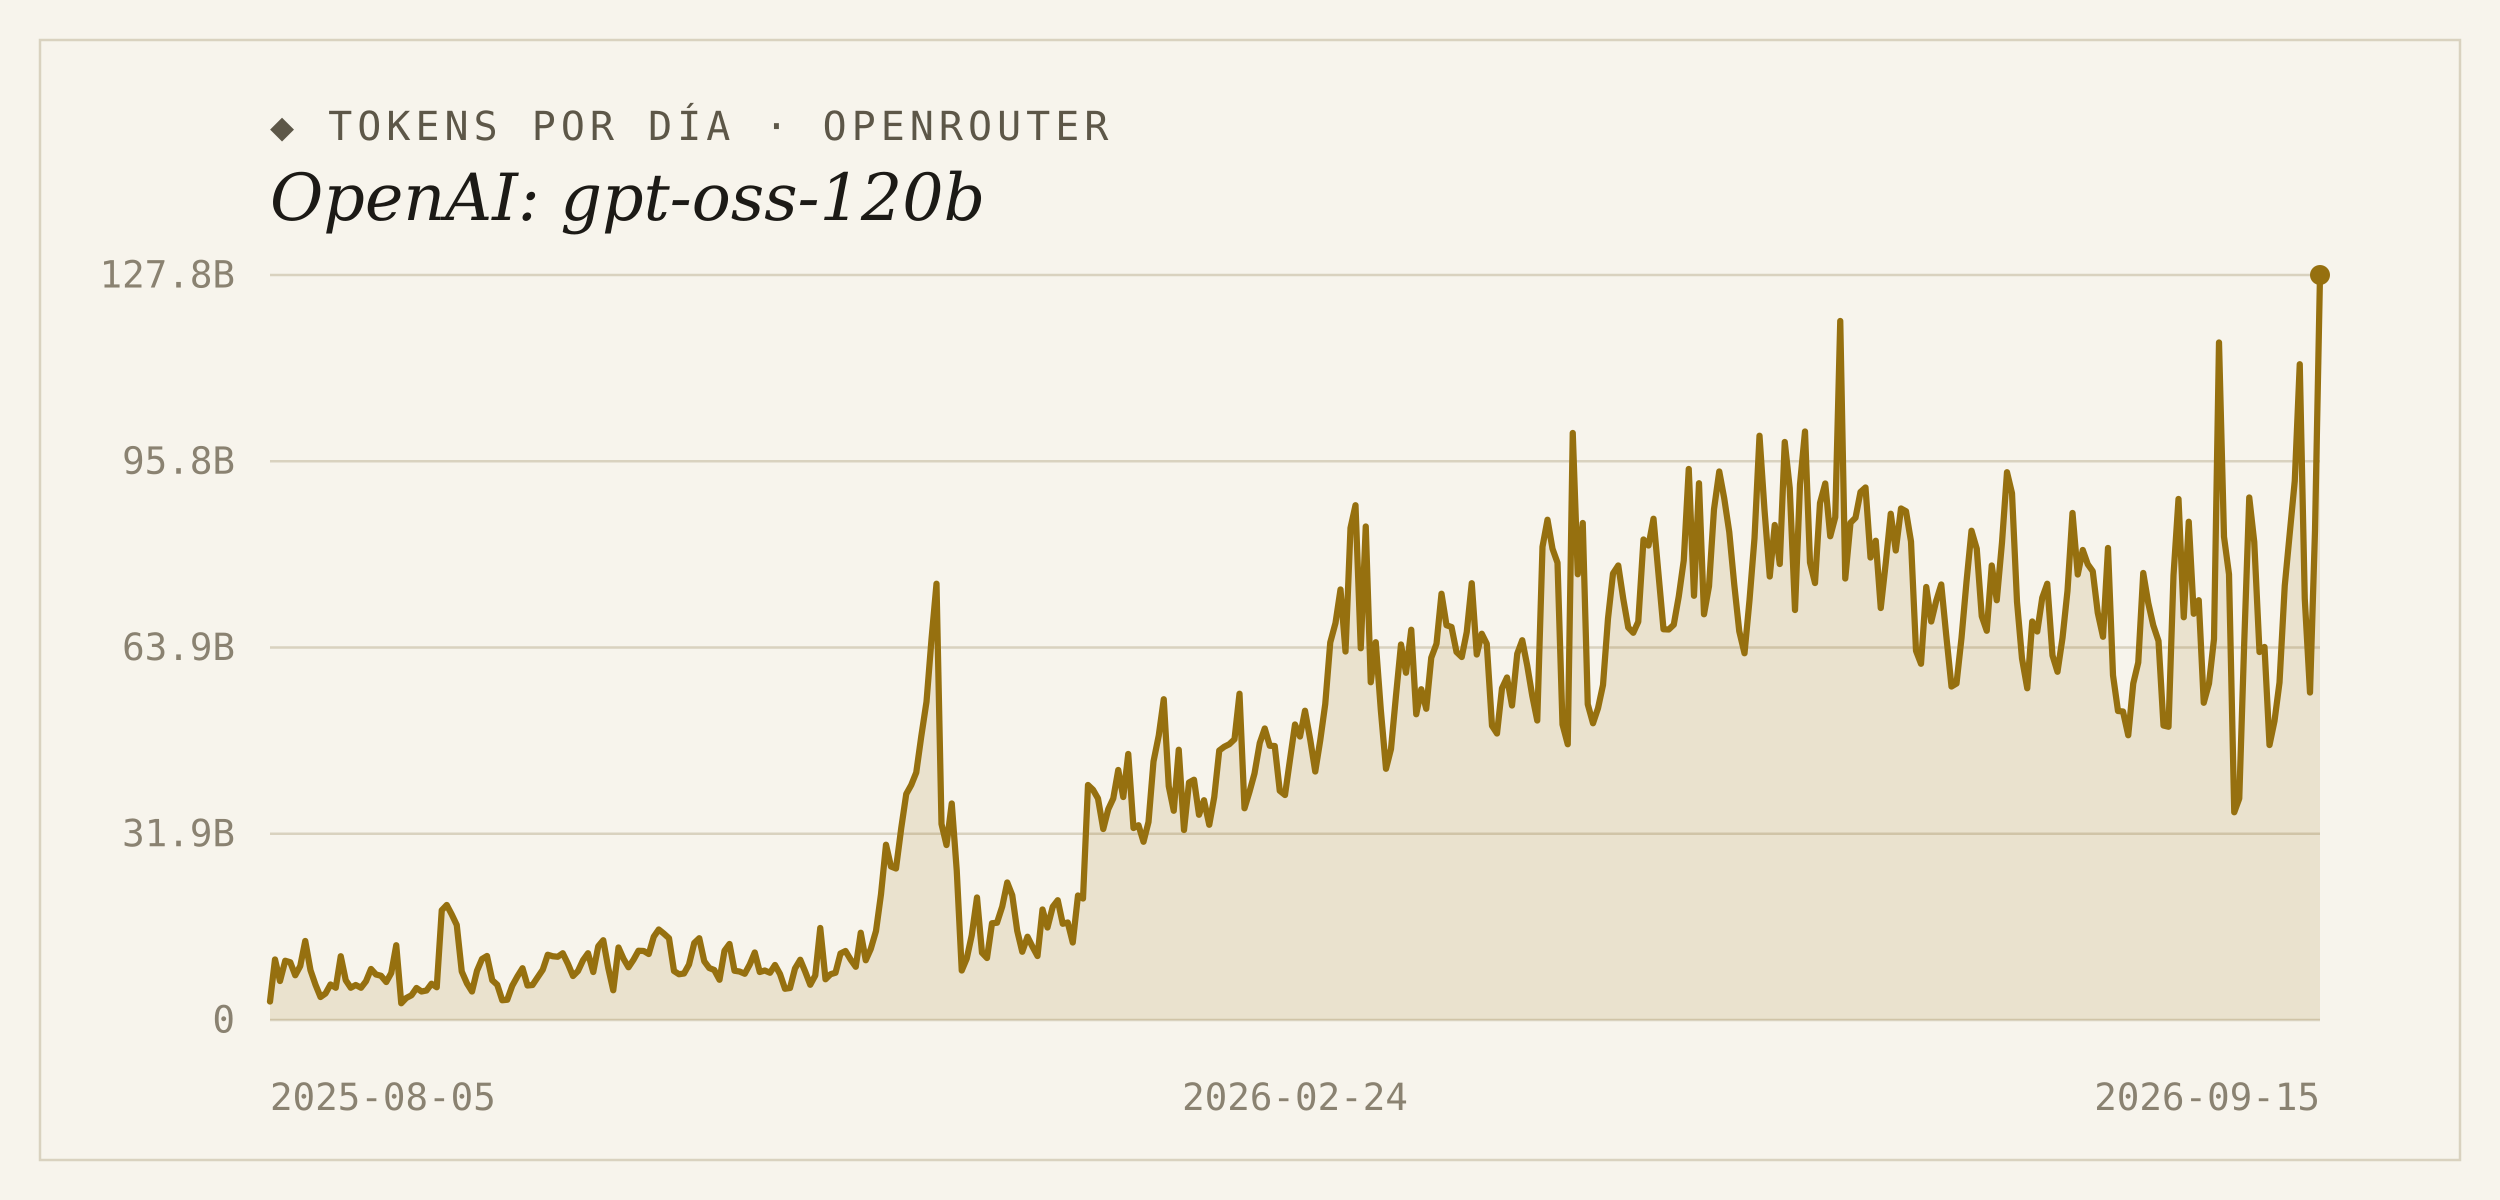
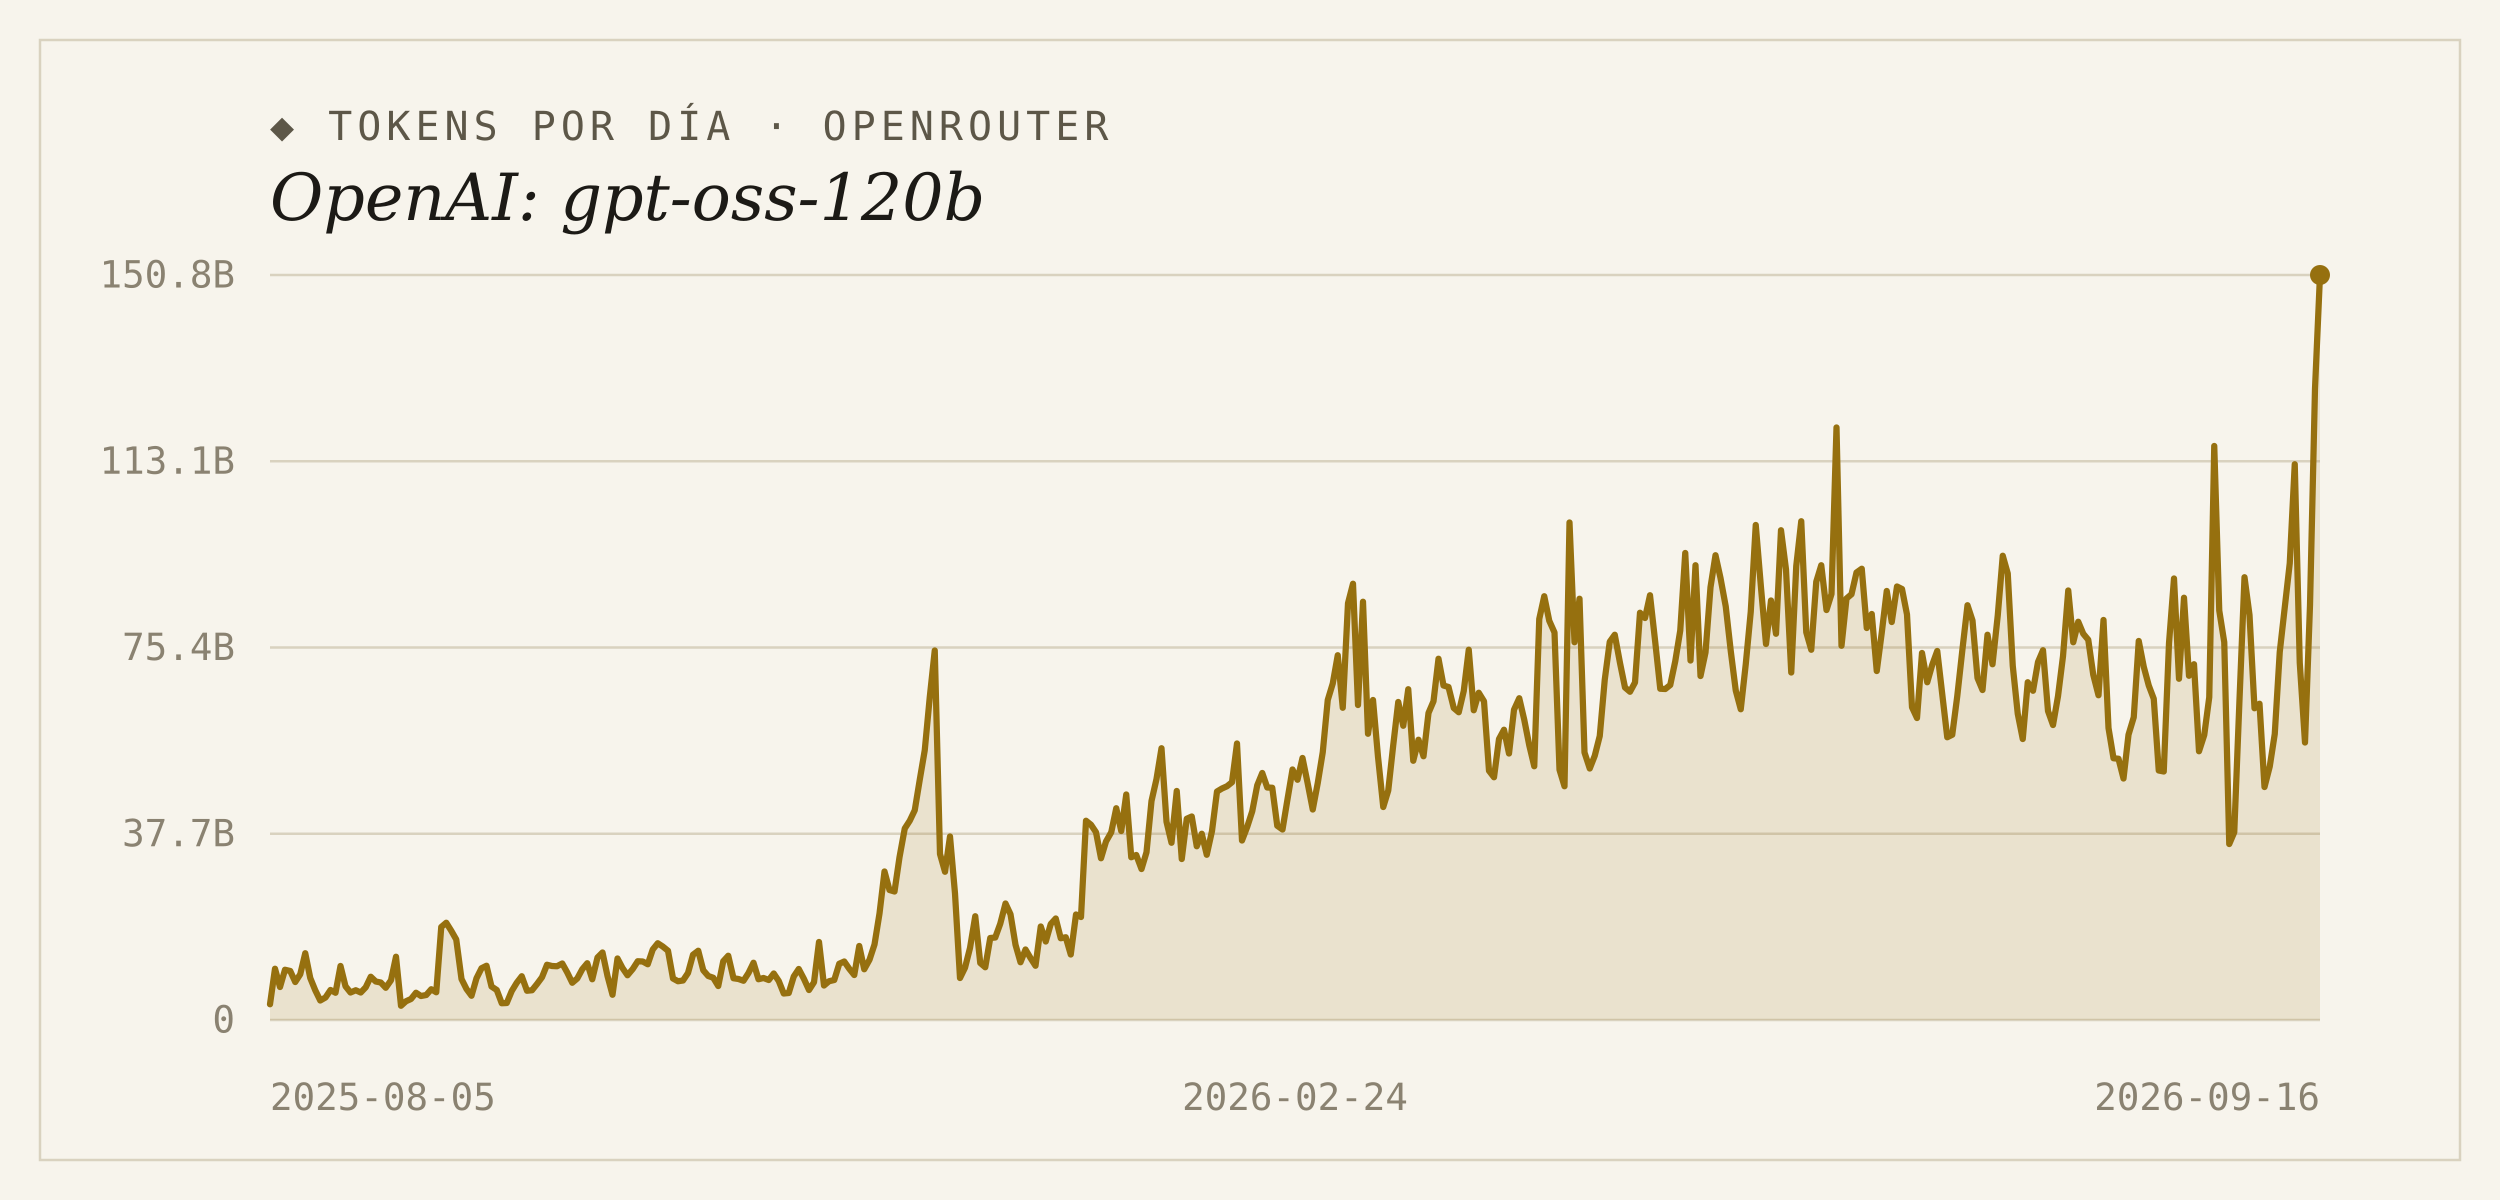
<svg xmlns="http://www.w3.org/2000/svg" width="1000" height="480" viewBox="0 0 1000 480">
  <rect width="1000" height="480" fill="#f7f4ec" />
  <rect x="16" y="16" width="968" height="448" fill="none" stroke="#d9d2bf" stroke-width="1" />
  <text x="108" y="56" font-family="'DejaVu Sans Mono', Consolas, monospace" font-size="16" letter-spacing="2" fill="#5d5748">◆ TOKENS POR DÍA · OPENROUTER</text>
  <text x="108" y="88" font-family="Georgia, 'DejaVu Serif', serif" font-size="26" font-style="italic" fill="#1c1a16">OpenAI: gpt-oss-120b</text>
  <line x1="108" y1="408.0" x2="928" y2="408.0" stroke="#d9d2bf" stroke-width="1" />
  <text x="94" y="413" text-anchor="end" font-family="'DejaVu Sans Mono', Consolas, monospace" font-size="15" fill="#8a8271">0</text>
  <line x1="108" y1="333.5" x2="928" y2="333.5" stroke="#d9d2bf" stroke-width="1" />
-   <text x="94" y="338.5" text-anchor="end" font-family="'DejaVu Sans Mono', Consolas, monospace" font-size="15" fill="#8a8271">31.9B</text>
+   <text x="94" y="338.5" text-anchor="end" font-family="'DejaVu Sans Mono', Consolas, monospace" font-size="15" fill="#8a8271">37.7B</text>
  <line x1="108" y1="259.0" x2="928" y2="259.0" stroke="#d9d2bf" stroke-width="1" />
-   <text x="94" y="264" text-anchor="end" font-family="'DejaVu Sans Mono', Consolas, monospace" font-size="15" fill="#8a8271">63.9B</text>
+   <text x="94" y="264" text-anchor="end" font-family="'DejaVu Sans Mono', Consolas, monospace" font-size="15" fill="#8a8271">75.4B</text>
  <line x1="108" y1="184.5" x2="928" y2="184.5" stroke="#d9d2bf" stroke-width="1" />
-   <text x="94" y="189.5" text-anchor="end" font-family="'DejaVu Sans Mono', Consolas, monospace" font-size="15" fill="#8a8271">95.8B</text>
+   <text x="94" y="189.5" text-anchor="end" font-family="'DejaVu Sans Mono', Consolas, monospace" font-size="15" fill="#8a8271">113.1B</text>
  <line x1="108" y1="110.0" x2="928" y2="110.0" stroke="#d9d2bf" stroke-width="1" />
-   <text x="94" y="115" text-anchor="end" font-family="'DejaVu Sans Mono', Consolas, monospace" font-size="15" fill="#8a8271">127.8B</text>
-   <path d="M 108,408.0 L 108.0,400.6 L 110.0,383.8 L 112.0,392.4 L 114.1,384.3 L 116.1,384.9 L 118.1,390.1 L 120.1,386.4 L 122.1,376.4 L 124.2,388.1 L 126.2,393.9 L 128.2,398.8 L 130.2,397.4 L 132.2,393.8 L 134.3,395.1 L 136.3,382.5 L 138.3,392.1 L 140.3,395.1 L 142.3,394.0 L 144.4,395.1 L 146.4,392.5 L 148.4,387.6 L 150.4,389.8 L 152.4,390.3 L 154.5,392.8 L 156.5,389.2 L 158.5,378.1 L 160.5,401.3 L 162.5,399.2 L 164.6,398.1 L 166.6,395.2 L 168.6,396.6 L 170.6,396.2 L 172.6,393.5 L 174.7,394.9 L 176.7,364.1 L 178.7,362.0 L 180.7,365.8 L 182.7,370.0 L 184.7,388.6 L 186.8,393.4 L 188.8,396.6 L 190.8,388.3 L 192.8,383.6 L 194.8,382.4 L 196.9,392.1 L 198.9,393.9 L 200.9,400.1 L 202.9,399.9 L 204.9,394.3 L 207.0,390.5 L 209.0,387.3 L 211.0,394.2 L 213.0,394.0 L 215.0,391.0 L 217.1,387.9 L 219.1,381.9 L 221.1,382.5 L 223.1,382.7 L 225.1,381.3 L 227.2,385.6 L 229.2,390.4 L 231.2,388.4 L 233.2,384.1 L 235.2,381.3 L 237.3,388.8 L 239.3,378.5 L 241.3,376.1 L 243.3,387.2 L 245.3,396.1 L 247.4,379.0 L 249.4,383.5 L 251.4,386.9 L 253.4,383.9 L 255.4,380.3 L 257.5,380.4 L 259.5,381.6 L 261.5,374.7 L 263.5,371.8 L 265.5,373.4 L 267.6,375.3 L 269.6,388.4 L 271.6,389.7 L 273.6,389.4 L 275.6,385.8 L 277.7,377.2 L 279.7,375.3 L 281.7,384.5 L 283.7,387.2 L 285.7,388.0 L 287.8,391.9 L 289.8,380.3 L 291.8,377.6 L 293.8,388.3 L 295.8,388.6 L 297.9,389.5 L 299.9,385.8 L 301.9,381.0 L 303.9,388.8 L 305.9,388.2 L 308.0,389.1 L 310.0,386.0 L 312.0,389.6 L 314.0,395.5 L 316.0,395.2 L 318.0,387.4 L 320.1,383.9 L 322.1,388.7 L 324.1,393.9 L 326.1,390.2 L 328.1,371.2 L 330.2,391.7 L 332.2,389.7 L 334.2,389.1 L 336.2,381.4 L 338.2,380.4 L 340.3,383.9 L 342.3,386.7 L 344.3,373.1 L 346.3,384.1 L 348.3,379.6 L 350.4,372.4 L 352.4,357.7 L 354.4,337.9 L 356.4,346.6 L 358.4,347.4 L 360.5,331.2 L 362.5,317.6 L 364.5,314.0 L 366.5,309.0 L 368.5,294.6 L 370.6,280.7 L 372.6,255.7 L 374.6,233.5 L 376.6,329.6 L 378.6,338.0 L 380.7,321.4 L 382.7,348.3 L 384.7,388.2 L 386.7,383.4 L 388.7,374.1 L 390.8,359.0 L 392.8,381.1 L 394.8,383.2 L 396.8,369.3 L 398.8,369.1 L 400.9,362.6 L 402.9,353.0 L 404.9,358.1 L 406.9,372.4 L 408.9,380.7 L 411.0,374.7 L 413.0,378.7 L 415.0,382.4 L 417.0,363.8 L 419.0,371.0 L 421.1,362.7 L 423.1,360.1 L 425.1,369.5 L 427.1,369.0 L 429.1,377.0 L 431.2,358.2 L 433.2,359.4 L 435.2,314.0 L 437.2,315.9 L 439.2,319.4 L 441.3,331.6 L 443.3,323.7 L 445.3,319.4 L 447.3,308.0 L 449.3,318.8 L 451.3,301.6 L 453.4,331.2 L 455.4,330.1 L 457.4,336.7 L 459.4,328.8 L 461.4,304.6 L 463.5,294.2 L 465.5,279.7 L 467.5,314.5 L 469.5,324.3 L 471.5,299.9 L 473.6,332.0 L 475.6,313.0 L 477.6,311.9 L 479.6,325.9 L 481.6,320.1 L 483.7,329.9 L 485.7,318.8 L 487.7,300.2 L 489.7,298.7 L 491.7,297.7 L 493.8,295.7 L 495.8,277.5 L 497.8,323.3 L 499.8,316.7 L 501.8,309.4 L 503.9,297.2 L 505.9,291.4 L 507.9,298.3 L 509.9,298.4 L 511.9,316.3 L 514.0,318.0 L 516.0,303.8 L 518.0,289.8 L 520.0,294.6 L 522.0,284.3 L 524.1,295.9 L 526.1,308.6 L 528.1,296.1 L 530.1,281.6 L 532.1,257.0 L 534.2,249.2 L 536.2,235.8 L 538.2,260.6 L 540.2,211.2 L 542.2,202.1 L 544.3,259.3 L 546.3,210.6 L 548.3,272.9 L 550.3,256.9 L 552.3,283.7 L 554.4,307.5 L 556.4,299.6 L 558.4,278.2 L 560.4,257.8 L 562.4,269.1 L 564.5,251.9 L 566.5,285.7 L 568.5,275.7 L 570.5,283.5 L 572.5,263.1 L 574.6,257.5 L 576.6,237.5 L 578.6,250.1 L 580.6,250.8 L 582.6,260.8 L 584.7,262.8 L 586.7,252.8 L 588.7,233.3 L 590.7,261.8 L 592.7,253.5 L 594.7,257.5 L 596.8,290.3 L 598.8,293.4 L 600.8,275.3 L 602.8,271.0 L 604.8,282.2 L 606.9,261.5 L 608.9,256.1 L 610.9,266.3 L 612.9,278.3 L 614.9,288.2 L 617.0,218.7 L 619.0,207.9 L 621.0,219.5 L 623.0,225.1 L 625.0,289.8 L 627.1,297.7 L 629.1,173.2 L 631.1,229.7 L 633.1,209.2 L 635.1,281.7 L 637.2,289.3 L 639.2,283.3 L 641.2,274.0 L 643.2,247.4 L 645.2,229.4 L 647.3,226.2 L 649.3,239.5 L 651.3,251.0 L 653.3,253.1 L 655.3,248.7 L 657.4,215.8 L 659.4,218.2 L 661.4,207.5 L 663.4,229.7 L 665.4,251.7 L 667.5,251.8 L 669.5,249.9 L 671.5,238.6 L 673.5,224.2 L 675.5,187.6 L 677.6,238.3 L 679.6,193.3 L 681.6,245.7 L 683.6,234.5 L 685.6,203.7 L 687.7,188.6 L 689.7,199.4 L 691.7,212.8 L 693.7,233.8 L 695.7,252.5 L 697.8,261.3 L 699.8,240.1 L 701.8,215.3 L 703.8,174.3 L 705.8,204.0 L 707.9,230.6 L 709.9,210.0 L 711.9,225.6 L 713.9,176.8 L 715.9,195.3 L 718.0,244.0 L 720.0,193.7 L 722.0,172.6 L 724.0,225.0 L 726.0,233.2 L 728.0,201.2 L 730.1,193.4 L 732.1,214.5 L 734.1,206.9 L 736.1,128.4 L 738.1,231.4 L 740.2,209.1 L 742.2,207.1 L 744.2,196.8 L 746.2,195.0 L 748.2,223.0 L 750.3,216.3 L 752.3,243.2 L 754.3,225.2 L 756.3,205.5 L 758.3,220.2 L 760.4,203.4 L 762.4,204.5 L 764.4,216.6 L 766.4,260.3 L 768.4,265.5 L 770.5,234.8 L 772.5,248.6 L 774.5,240.3 L 776.5,233.8 L 778.5,254.2 L 780.6,274.6 L 782.6,273.4 L 784.6,255.2 L 786.6,232.7 L 788.6,212.3 L 790.7,219.5 L 792.7,246.5 L 794.7,252.3 L 796.7,226.2 L 798.7,240.1 L 800.8,217.0 L 802.8,188.9 L 804.8,197.3 L 806.8,240.7 L 808.8,263.4 L 810.9,275.3 L 812.9,248.6 L 814.9,252.6 L 816.9,239.1 L 818.9,233.5 L 821.0,262.2 L 823.0,268.7 L 825.0,255.2 L 827.0,236.3 L 829.0,205.2 L 831.1,229.8 L 833.1,220.0 L 835.1,225.7 L 837.1,228.5 L 839.1,245.1 L 841.2,254.7 L 843.2,219.2 L 845.2,270.1 L 847.2,284.4 L 849.2,284.6 L 851.3,294.1 L 853.3,273.4 L 855.3,265.0 L 857.3,229.2 L 859.3,241.2 L 861.3,250.1 L 863.4,256.4 L 865.4,290.2 L 867.4,290.7 L 869.4,230.1 L 871.4,199.6 L 873.5,246.9 L 875.5,208.7 L 877.5,245.5 L 879.5,240.1 L 881.5,281.1 L 883.6,273.4 L 885.6,255.6 L 887.6,137.0 L 889.6,214.7 L 891.6,229.7 L 893.7,324.9 L 895.7,319.4 L 897.7,256.7 L 899.7,199.0 L 901.7,216.8 L 903.8,260.8 L 905.8,258.8 L 907.8,298.0 L 909.8,288.4 L 911.8,273.0 L 913.9,234.3 L 915.9,213.3 L 917.9,192.4 L 919.9,145.7 L 921.9,239.4 L 924.0,277.0 L 926.0,212.3 L 928.0,110.0 L 928.0,408.0 Z" fill="#96700f" fill-opacity="0.14" />
-   <polyline points="108.0,400.6 110.0,383.8 112.0,392.4 114.1,384.3 116.1,384.9 118.1,390.1 120.1,386.4 122.1,376.4 124.2,388.1 126.2,393.9 128.2,398.8 130.2,397.4 132.2,393.8 134.3,395.1 136.3,382.5 138.3,392.1 140.3,395.1 142.3,394.0 144.4,395.1 146.4,392.5 148.4,387.6 150.4,389.8 152.4,390.3 154.5,392.8 156.5,389.2 158.5,378.1 160.5,401.3 162.5,399.2 164.6,398.1 166.6,395.2 168.6,396.6 170.6,396.2 172.6,393.5 174.7,394.9 176.7,364.1 178.7,362.0 180.7,365.8 182.7,370.0 184.7,388.6 186.8,393.4 188.8,396.6 190.8,388.3 192.8,383.6 194.8,382.4 196.9,392.1 198.9,393.9 200.9,400.1 202.9,399.9 204.9,394.3 207.0,390.5 209.0,387.3 211.0,394.2 213.0,394.0 215.0,391.0 217.1,387.9 219.1,381.9 221.1,382.5 223.1,382.7 225.1,381.3 227.2,385.6 229.2,390.4 231.2,388.4 233.2,384.1 235.2,381.3 237.3,388.8 239.3,378.5 241.3,376.1 243.3,387.2 245.3,396.1 247.4,379.0 249.4,383.5 251.4,386.9 253.4,383.9 255.4,380.3 257.5,380.4 259.5,381.6 261.5,374.7 263.5,371.8 265.5,373.4 267.6,375.3 269.6,388.4 271.6,389.7 273.6,389.4 275.6,385.8 277.7,377.2 279.7,375.3 281.7,384.5 283.7,387.2 285.7,388.0 287.8,391.9 289.8,380.3 291.8,377.6 293.8,388.3 295.8,388.6 297.9,389.5 299.9,385.8 301.9,381.0 303.9,388.8 305.9,388.2 308.0,389.1 310.0,386.0 312.0,389.6 314.0,395.5 316.0,395.2 318.0,387.4 320.1,383.9 322.1,388.7 324.1,393.9 326.1,390.2 328.1,371.2 330.2,391.7 332.2,389.7 334.2,389.1 336.2,381.4 338.2,380.4 340.3,383.9 342.3,386.7 344.3,373.1 346.3,384.1 348.3,379.6 350.4,372.4 352.4,357.7 354.4,337.9 356.4,346.6 358.4,347.4 360.5,331.2 362.5,317.6 364.5,314.0 366.5,309.0 368.5,294.6 370.6,280.7 372.6,255.7 374.6,233.5 376.6,329.6 378.6,338.0 380.7,321.4 382.7,348.3 384.7,388.2 386.7,383.4 388.7,374.1 390.8,359.0 392.8,381.1 394.8,383.2 396.8,369.3 398.8,369.1 400.9,362.6 402.9,353.0 404.9,358.1 406.9,372.4 408.9,380.7 411.0,374.7 413.0,378.7 415.0,382.4 417.0,363.8 419.0,371.0 421.1,362.7 423.1,360.1 425.1,369.5 427.1,369.0 429.1,377.0 431.2,358.2 433.2,359.4 435.2,314.0 437.2,315.9 439.2,319.4 441.3,331.6 443.3,323.7 445.3,319.4 447.3,308.0 449.3,318.8 451.3,301.6 453.4,331.2 455.4,330.1 457.4,336.7 459.4,328.8 461.4,304.6 463.5,294.2 465.5,279.7 467.5,314.5 469.5,324.3 471.5,299.9 473.6,332.0 475.6,313.0 477.6,311.9 479.6,325.9 481.6,320.1 483.7,329.9 485.7,318.8 487.7,300.2 489.7,298.7 491.7,297.7 493.8,295.7 495.8,277.5 497.8,323.3 499.8,316.7 501.8,309.4 503.9,297.2 505.9,291.4 507.9,298.3 509.9,298.4 511.9,316.3 514.0,318.0 516.0,303.8 518.0,289.8 520.0,294.6 522.0,284.3 524.1,295.9 526.1,308.6 528.1,296.1 530.1,281.6 532.1,257.0 534.2,249.2 536.2,235.8 538.2,260.6 540.2,211.2 542.2,202.1 544.3,259.3 546.3,210.6 548.3,272.9 550.3,256.9 552.3,283.7 554.4,307.5 556.4,299.6 558.4,278.2 560.4,257.8 562.4,269.1 564.5,251.9 566.5,285.7 568.5,275.7 570.5,283.5 572.5,263.1 574.6,257.5 576.6,237.5 578.6,250.1 580.6,250.8 582.6,260.8 584.7,262.8 586.7,252.8 588.7,233.3 590.7,261.8 592.7,253.5 594.7,257.5 596.8,290.3 598.8,293.4 600.8,275.3 602.8,271.0 604.8,282.2 606.9,261.5 608.9,256.1 610.9,266.3 612.9,278.3 614.9,288.2 617.0,218.7 619.0,207.9 621.0,219.5 623.0,225.1 625.0,289.8 627.1,297.7 629.1,173.2 631.1,229.7 633.1,209.2 635.1,281.7 637.2,289.3 639.2,283.3 641.2,274.0 643.2,247.4 645.2,229.4 647.3,226.2 649.3,239.5 651.3,251.0 653.3,253.1 655.3,248.7 657.4,215.8 659.4,218.2 661.4,207.5 663.4,229.7 665.4,251.7 667.5,251.8 669.5,249.9 671.5,238.6 673.5,224.2 675.5,187.6 677.6,238.3 679.6,193.3 681.6,245.7 683.6,234.5 685.6,203.7 687.7,188.6 689.7,199.4 691.7,212.8 693.7,233.8 695.7,252.5 697.8,261.3 699.8,240.1 701.8,215.3 703.8,174.3 705.8,204.0 707.9,230.6 709.9,210.0 711.9,225.6 713.9,176.8 715.9,195.3 718.0,244.0 720.0,193.7 722.0,172.6 724.0,225.0 726.0,233.2 728.0,201.2 730.1,193.4 732.1,214.5 734.1,206.9 736.1,128.4 738.1,231.4 740.2,209.1 742.2,207.1 744.2,196.8 746.2,195.0 748.2,223.0 750.3,216.3 752.3,243.2 754.3,225.2 756.3,205.5 758.3,220.2 760.4,203.4 762.4,204.5 764.4,216.6 766.4,260.3 768.4,265.5 770.5,234.8 772.5,248.6 774.5,240.3 776.5,233.8 778.5,254.2 780.6,274.6 782.6,273.4 784.6,255.2 786.6,232.7 788.6,212.3 790.7,219.5 792.7,246.5 794.7,252.3 796.7,226.2 798.7,240.1 800.8,217.0 802.8,188.9 804.8,197.3 806.8,240.7 808.8,263.4 810.9,275.3 812.9,248.6 814.9,252.6 816.9,239.1 818.9,233.5 821.0,262.2 823.0,268.7 825.0,255.2 827.0,236.3 829.0,205.2 831.1,229.8 833.1,220.0 835.1,225.7 837.1,228.5 839.1,245.1 841.2,254.7 843.2,219.2 845.2,270.1 847.2,284.4 849.2,284.6 851.3,294.1 853.3,273.4 855.3,265.0 857.3,229.2 859.3,241.2 861.3,250.1 863.4,256.4 865.4,290.2 867.4,290.7 869.4,230.1 871.4,199.6 873.5,246.9 875.5,208.7 877.5,245.5 879.5,240.1 881.5,281.1 883.6,273.4 885.6,255.6 887.6,137.0 889.6,214.7 891.6,229.7 893.7,324.9 895.7,319.4 897.7,256.7 899.7,199.0 901.7,216.8 903.8,260.8 905.8,258.8 907.8,298.0 909.8,288.4 911.8,273.0 913.9,234.3 915.9,213.3 917.9,192.4 919.9,145.7 921.9,239.4 924.0,277.0 926.0,212.3 928.0,110.0" fill="none" stroke="#96700f" stroke-width="2.5" stroke-linejoin="round" stroke-linecap="round" />
+   <text x="94" y="115" text-anchor="end" font-family="'DejaVu Sans Mono', Consolas, monospace" font-size="15" fill="#8a8271">150.8B</text>
+   <path d="M 108,408.0 L 108.0,401.7 L 110.0,387.5 L 112.0,394.8 L 114.0,387.9 L 116.1,388.4 L 118.1,392.8 L 120.1,389.7 L 122.1,381.3 L 124.1,391.2 L 126.1,396.1 L 128.1,400.2 L 130.2,399.0 L 132.2,396.0 L 134.2,397.1 L 136.2,386.4 L 138.2,394.5 L 140.2,397.0 L 142.3,396.1 L 144.3,397.0 L 146.3,394.9 L 148.3,390.7 L 150.3,392.6 L 152.3,393.0 L 154.3,395.1 L 156.4,392.1 L 158.4,382.7 L 160.4,402.3 L 162.4,400.5 L 164.4,399.6 L 166.4,397.1 L 168.4,398.4 L 170.5,398.0 L 172.5,395.7 L 174.5,396.9 L 176.5,370.8 L 178.5,369.1 L 180.5,372.3 L 182.5,375.8 L 184.6,391.6 L 186.6,395.6 L 188.6,398.3 L 190.6,391.3 L 192.6,387.3 L 194.6,386.3 L 196.6,394.6 L 198.7,396.0 L 200.7,401.3 L 202.7,401.2 L 204.7,396.4 L 206.7,393.1 L 208.7,390.5 L 210.8,396.3 L 212.8,396.1 L 214.8,393.6 L 216.8,390.9 L 218.8,385.9 L 220.8,386.4 L 222.8,386.5 L 224.9,385.4 L 226.9,389.0 L 228.9,393.1 L 230.9,391.4 L 232.9,387.7 L 234.9,385.3 L 236.9,391.7 L 239.0,383.0 L 241.0,381.0 L 243.0,390.4 L 245.0,397.9 L 247.0,383.4 L 249.0,387.2 L 251.0,390.1 L 253.1,387.6 L 255.1,384.5 L 257.1,384.6 L 259.1,385.7 L 261.1,379.8 L 263.1,377.3 L 265.1,378.6 L 267.2,380.3 L 269.2,391.4 L 271.2,392.5 L 273.2,392.2 L 275.2,389.2 L 277.2,381.9 L 279.3,380.3 L 281.3,388.1 L 283.3,390.4 L 285.3,391.1 L 287.3,394.4 L 289.3,384.5 L 291.3,382.3 L 293.4,391.3 L 295.4,391.6 L 297.4,392.3 L 299.4,389.2 L 301.4,385.1 L 303.4,391.7 L 305.4,391.2 L 307.5,392.0 L 309.5,389.4 L 311.5,392.4 L 313.5,397.4 L 315.5,397.2 L 317.5,390.6 L 319.5,387.6 L 321.6,391.6 L 323.6,396.0 L 325.6,392.9 L 327.6,376.8 L 329.6,394.2 L 331.6,392.5 L 333.7,392.0 L 335.7,385.5 L 337.7,384.6 L 339.7,387.5 L 341.7,390.0 L 343.7,378.4 L 345.7,387.7 L 347.8,383.9 L 349.8,377.8 L 351.8,365.4 L 353.8,348.6 L 355.8,356.0 L 357.8,356.6 L 359.8,342.9 L 361.9,331.4 L 363.9,328.3 L 365.9,324.1 L 367.9,311.9 L 369.9,300.1 L 371.9,278.9 L 373.9,260.2 L 376.0,341.6 L 378.0,348.7 L 380.0,334.6 L 382.0,357.4 L 384.0,391.2 L 386.0,387.1 L 388.0,379.2 L 390.1,366.5 L 392.1,385.2 L 394.1,386.9 L 396.1,375.2 L 398.1,375.0 L 400.1,369.5 L 402.2,361.4 L 404.2,365.7 L 406.2,377.9 L 408.2,384.9 L 410.2,379.8 L 412.2,383.2 L 414.2,386.3 L 416.3,370.6 L 418.3,376.6 L 420.3,369.6 L 422.3,367.4 L 424.3,375.3 L 426.3,374.9 L 428.3,381.8 L 430.4,365.8 L 432.4,366.8 L 434.4,328.3 L 436.4,329.9 L 438.4,332.9 L 440.4,343.3 L 442.4,336.6 L 444.5,332.9 L 446.5,323.3 L 448.5,332.4 L 450.5,317.8 L 452.5,342.9 L 454.5,342.0 L 456.6,347.6 L 458.6,340.9 L 460.6,320.4 L 462.6,311.6 L 464.6,299.3 L 466.6,328.7 L 468.6,337.1 L 470.7,316.4 L 472.7,343.6 L 474.7,327.5 L 476.7,326.6 L 478.7,338.5 L 480.7,333.5 L 482.7,341.9 L 484.8,332.4 L 486.8,316.6 L 488.8,315.4 L 490.8,314.5 L 492.8,312.9 L 494.8,297.4 L 496.8,336.2 L 498.9,330.7 L 500.9,324.5 L 502.9,314.1 L 504.9,309.2 L 506.9,315.0 L 508.9,315.1 L 510.9,330.3 L 513.0,331.8 L 515.0,319.7 L 517.0,307.8 L 519.0,311.9 L 521.0,303.2 L 523.0,313.0 L 525.1,323.8 L 527.1,313.2 L 529.1,300.9 L 531.1,280.0 L 533.1,273.4 L 535.1,262.1 L 537.1,283.1 L 539.2,241.3 L 541.2,233.5 L 543.2,282.0 L 545.2,240.7 L 547.2,293.5 L 549.2,280.0 L 551.2,302.7 L 553.3,322.8 L 555.3,316.2 L 557.3,298.0 L 559.3,280.8 L 561.3,290.3 L 563.3,275.7 L 565.3,304.3 L 567.4,295.9 L 569.4,302.5 L 571.4,285.2 L 573.4,280.5 L 575.4,263.5 L 577.4,274.2 L 579.4,274.8 L 581.5,283.2 L 583.5,284.9 L 585.5,276.4 L 587.5,259.9 L 589.5,284.1 L 591.5,277.1 L 593.6,280.5 L 595.6,308.3 L 597.6,310.9 L 599.6,295.6 L 601.6,291.9 L 603.6,301.4 L 605.6,283.9 L 607.7,279.3 L 609.7,287.9 L 611.7,298.1 L 613.7,306.5 L 615.7,247.6 L 617.7,238.5 L 619.7,248.3 L 621.8,253.0 L 623.8,307.9 L 625.8,314.5 L 627.8,209.0 L 629.8,256.9 L 631.8,239.5 L 633.8,301.0 L 635.9,307.4 L 637.9,302.3 L 639.9,294.4 L 641.9,271.9 L 643.9,256.7 L 645.9,253.9 L 648.0,265.2 L 650.0,275.0 L 652.0,276.7 L 654.0,273.0 L 656.0,245.1 L 658.0,247.2 L 660.0,238.1 L 662.1,256.9 L 664.1,275.5 L 666.1,275.6 L 668.1,274.0 L 670.1,264.5 L 672.1,252.2 L 674.1,221.2 L 676.2,264.2 L 678.2,226.1 L 680.2,270.4 L 682.2,261.0 L 684.2,234.9 L 686.2,222.1 L 688.2,231.2 L 690.3,242.6 L 692.3,260.4 L 694.3,276.2 L 696.3,283.7 L 698.3,265.7 L 700.3,244.7 L 702.3,210.0 L 704.4,235.1 L 706.4,257.6 L 708.4,240.2 L 710.4,253.5 L 712.4,212.1 L 714.4,227.8 L 716.5,269.0 L 718.5,226.4 L 720.5,208.5 L 722.5,252.9 L 724.5,259.9 L 726.5,232.7 L 728.5,226.1 L 730.6,244.0 L 732.6,237.6 L 734.6,171.0 L 736.6,258.3 L 738.6,239.4 L 740.6,237.7 L 742.6,229.0 L 744.7,227.5 L 746.7,251.2 L 748.7,245.6 L 750.7,268.4 L 752.7,253.1 L 754.7,236.4 L 756.7,248.8 L 758.8,234.6 L 760.8,235.6 L 762.8,245.8 L 764.8,282.9 L 766.8,287.2 L 768.8,261.2 L 770.9,272.9 L 772.9,265.9 L 774.9,260.4 L 776.9,277.7 L 778.9,294.9 L 780.9,293.9 L 782.9,278.5 L 785.0,259.5 L 787.0,242.1 L 789.0,248.2 L 791.0,271.2 L 793.0,276.0 L 795.0,253.9 L 797.0,265.7 L 799.1,246.2 L 801.1,222.3 L 803.1,229.4 L 805.1,266.3 L 807.1,285.5 L 809.1,295.6 L 811.1,272.9 L 813.2,276.3 L 815.2,264.8 L 817.2,260.1 L 819.2,284.4 L 821.2,290.0 L 823.2,278.5 L 825.2,262.5 L 827.3,236.2 L 829.3,256.9 L 831.3,248.7 L 833.3,253.5 L 835.3,255.9 L 837.3,269.9 L 839.4,278.1 L 841.4,248.0 L 843.4,291.2 L 845.4,303.3 L 847.4,303.5 L 849.4,311.4 L 851.4,293.9 L 853.5,286.9 L 855.5,256.4 L 857.5,266.7 L 859.5,274.2 L 861.5,279.5 L 863.5,308.2 L 865.5,308.6 L 867.6,257.3 L 869.6,231.4 L 871.6,271.5 L 873.6,239.1 L 875.6,270.3 L 877.6,265.7 L 879.6,300.5 L 881.7,294.0 L 883.7,278.9 L 885.7,178.4 L 887.7,244.2 L 889.7,256.9 L 891.7,337.6 L 893.7,332.9 L 895.8,279.8 L 897.8,230.9 L 899.8,246.0 L 901.8,283.3 L 903.8,281.5 L 905.8,314.8 L 907.9,306.6 L 909.9,293.6 L 911.9,260.8 L 913.9,243.0 L 915.9,225.3 L 917.9,185.7 L 919.9,265.1 L 922.0,297.0 L 924.0,242.1 L 926.0,155.5 L 928.0,110.0 L 928.0,408.0 Z" fill="#96700f" fill-opacity="0.14" />
+   <polyline points="108.0,401.7 110.0,387.5 112.0,394.8 114.0,387.9 116.1,388.4 118.1,392.8 120.1,389.7 122.1,381.3 124.1,391.2 126.1,396.1 128.1,400.2 130.2,399.0 132.2,396.0 134.2,397.1 136.2,386.4 138.2,394.5 140.2,397.0 142.3,396.1 144.3,397.0 146.3,394.9 148.3,390.7 150.3,392.6 152.3,393.0 154.3,395.1 156.4,392.1 158.4,382.7 160.4,402.3 162.4,400.5 164.4,399.6 166.4,397.1 168.4,398.4 170.5,398.0 172.5,395.7 174.5,396.9 176.5,370.8 178.5,369.1 180.5,372.3 182.5,375.8 184.6,391.6 186.6,395.6 188.6,398.3 190.6,391.3 192.6,387.3 194.6,386.3 196.6,394.6 198.7,396.0 200.7,401.3 202.7,401.2 204.7,396.4 206.7,393.1 208.7,390.5 210.8,396.3 212.8,396.1 214.8,393.6 216.8,390.9 218.8,385.9 220.8,386.4 222.8,386.5 224.9,385.4 226.9,389.0 228.9,393.1 230.9,391.4 232.9,387.7 234.9,385.3 236.9,391.7 239.0,383.0 241.0,381.0 243.0,390.4 245.0,397.9 247.0,383.4 249.0,387.2 251.0,390.1 253.1,387.6 255.1,384.5 257.1,384.6 259.1,385.7 261.1,379.8 263.1,377.3 265.1,378.6 267.2,380.3 269.2,391.4 271.2,392.5 273.2,392.2 275.2,389.2 277.2,381.9 279.3,380.3 281.3,388.1 283.3,390.4 285.3,391.1 287.3,394.4 289.3,384.5 291.3,382.3 293.4,391.3 295.4,391.6 297.4,392.3 299.4,389.2 301.4,385.1 303.4,391.7 305.4,391.2 307.5,392.0 309.5,389.4 311.5,392.4 313.5,397.4 315.5,397.2 317.5,390.6 319.5,387.6 321.6,391.6 323.6,396.0 325.6,392.9 327.6,376.8 329.6,394.2 331.6,392.5 333.7,392.0 335.7,385.5 337.7,384.6 339.7,387.5 341.7,390.0 343.7,378.4 345.7,387.7 347.8,383.9 349.8,377.8 351.8,365.4 353.8,348.6 355.8,356.0 357.8,356.6 359.8,342.9 361.9,331.4 363.9,328.3 365.9,324.1 367.9,311.9 369.9,300.1 371.9,278.9 373.9,260.2 376.0,341.6 378.0,348.7 380.0,334.6 382.0,357.4 384.0,391.2 386.0,387.1 388.0,379.2 390.1,366.5 392.1,385.2 394.1,386.9 396.1,375.2 398.1,375.0 400.1,369.5 402.2,361.4 404.2,365.7 406.2,377.9 408.2,384.9 410.2,379.8 412.2,383.2 414.2,386.3 416.3,370.6 418.3,376.6 420.3,369.6 422.3,367.4 424.3,375.3 426.3,374.9 428.3,381.8 430.4,365.8 432.4,366.8 434.4,328.3 436.4,329.9 438.4,332.9 440.4,343.3 442.4,336.6 444.5,332.9 446.5,323.3 448.5,332.4 450.5,317.8 452.5,342.9 454.5,342.0 456.6,347.6 458.6,340.9 460.6,320.4 462.6,311.6 464.6,299.3 466.6,328.7 468.6,337.1 470.7,316.4 472.7,343.6 474.7,327.5 476.7,326.6 478.7,338.5 480.7,333.5 482.7,341.9 484.8,332.4 486.8,316.6 488.8,315.4 490.8,314.5 492.8,312.9 494.8,297.4 496.8,336.2 498.9,330.7 500.9,324.5 502.9,314.1 504.9,309.2 506.9,315.0 508.9,315.1 510.9,330.3 513.0,331.8 515.0,319.7 517.0,307.8 519.0,311.9 521.0,303.2 523.0,313.0 525.1,323.8 527.1,313.2 529.1,300.9 531.1,280.0 533.1,273.4 535.1,262.1 537.1,283.1 539.2,241.3 541.2,233.5 543.2,282.0 545.2,240.7 547.2,293.5 549.2,280.0 551.2,302.7 553.3,322.8 555.3,316.2 557.3,298.0 559.3,280.8 561.3,290.3 563.3,275.7 565.3,304.3 567.4,295.9 569.4,302.5 571.4,285.2 573.4,280.5 575.4,263.5 577.4,274.2 579.4,274.8 581.5,283.2 583.5,284.9 585.5,276.4 587.5,259.9 589.5,284.1 591.5,277.1 593.6,280.5 595.6,308.3 597.6,310.9 599.6,295.6 601.6,291.9 603.6,301.4 605.6,283.9 607.7,279.3 609.7,287.9 611.7,298.1 613.7,306.5 615.7,247.6 617.7,238.5 619.7,248.3 621.8,253.0 623.8,307.9 625.8,314.5 627.8,209.0 629.8,256.9 631.8,239.5 633.8,301.0 635.9,307.4 637.9,302.3 639.9,294.4 641.9,271.9 643.9,256.7 645.9,253.9 648.0,265.2 650.0,275.0 652.0,276.7 654.0,273.0 656.0,245.1 658.0,247.2 660.0,238.1 662.1,256.9 664.1,275.5 666.1,275.6 668.1,274.0 670.1,264.5 672.1,252.2 674.1,221.2 676.2,264.2 678.2,226.1 680.2,270.4 682.2,261.0 684.2,234.9 686.2,222.1 688.2,231.2 690.3,242.6 692.3,260.4 694.3,276.2 696.3,283.7 698.3,265.7 700.3,244.7 702.3,210.0 704.4,235.1 706.4,257.6 708.4,240.2 710.4,253.5 712.4,212.1 714.4,227.8 716.5,269.0 718.5,226.4 720.5,208.5 722.5,252.9 724.5,259.9 726.5,232.7 728.5,226.1 730.6,244.0 732.6,237.6 734.6,171.0 736.6,258.3 738.6,239.4 740.6,237.7 742.6,229.0 744.7,227.5 746.7,251.2 748.7,245.6 750.7,268.4 752.7,253.1 754.7,236.4 756.7,248.8 758.8,234.6 760.8,235.6 762.8,245.8 764.8,282.9 766.8,287.2 768.8,261.2 770.9,272.9 772.9,265.9 774.9,260.4 776.9,277.7 778.9,294.9 780.9,293.9 782.9,278.5 785.0,259.5 787.0,242.1 789.0,248.2 791.0,271.2 793.0,276.0 795.0,253.9 797.0,265.7 799.1,246.2 801.1,222.3 803.1,229.4 805.1,266.3 807.1,285.5 809.1,295.6 811.1,272.9 813.2,276.3 815.2,264.8 817.2,260.1 819.2,284.4 821.2,290.0 823.2,278.5 825.2,262.5 827.3,236.2 829.3,256.9 831.3,248.7 833.3,253.5 835.3,255.9 837.3,269.9 839.4,278.1 841.4,248.0 843.4,291.2 845.4,303.3 847.4,303.5 849.4,311.4 851.4,293.9 853.5,286.9 855.5,256.4 857.5,266.7 859.5,274.2 861.5,279.5 863.5,308.2 865.5,308.6 867.6,257.3 869.6,231.4 871.6,271.5 873.6,239.1 875.6,270.3 877.6,265.7 879.6,300.5 881.7,294.0 883.7,278.9 885.7,178.4 887.7,244.2 889.7,256.9 891.7,337.6 893.7,332.9 895.8,279.8 897.8,230.9 899.8,246.0 901.8,283.3 903.8,281.5 905.8,314.8 907.9,306.6 909.9,293.6 911.9,260.8 913.9,243.0 915.9,225.3 917.9,185.7 919.9,265.1 922.0,297.0 924.0,242.1 926.0,155.5 928.0,110.0" fill="none" stroke="#96700f" stroke-width="2.5" stroke-linejoin="round" stroke-linecap="round" />
  <circle cx="928.0" cy="110.0" r="4" fill="#96700f" />
  <text x="108" y="444" text-anchor="start" font-family="'DejaVu Sans Mono', Consolas, monospace" font-size="15" fill="#8a8271">2025-08-05</text>
  <text x="518" y="444" text-anchor="middle" font-family="'DejaVu Sans Mono', Consolas, monospace" font-size="15" fill="#8a8271">2026-02-24</text>
-   <text x="928" y="444" text-anchor="end" font-family="'DejaVu Sans Mono', Consolas, monospace" font-size="15" fill="#8a8271">2026-09-15</text>
+   <text x="928" y="444" text-anchor="end" font-family="'DejaVu Sans Mono', Consolas, monospace" font-size="15" fill="#8a8271">2026-09-16</text>
</svg>
